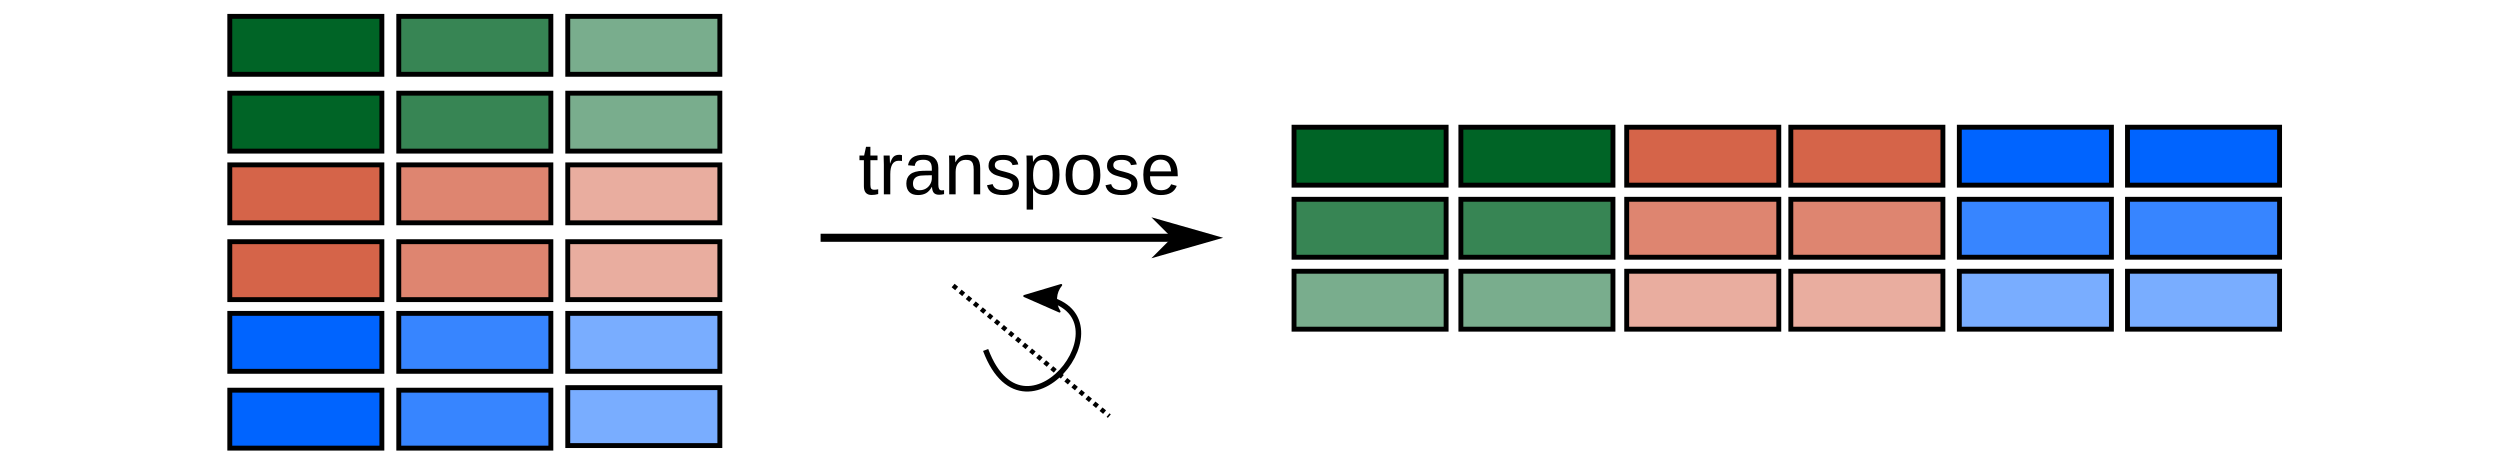
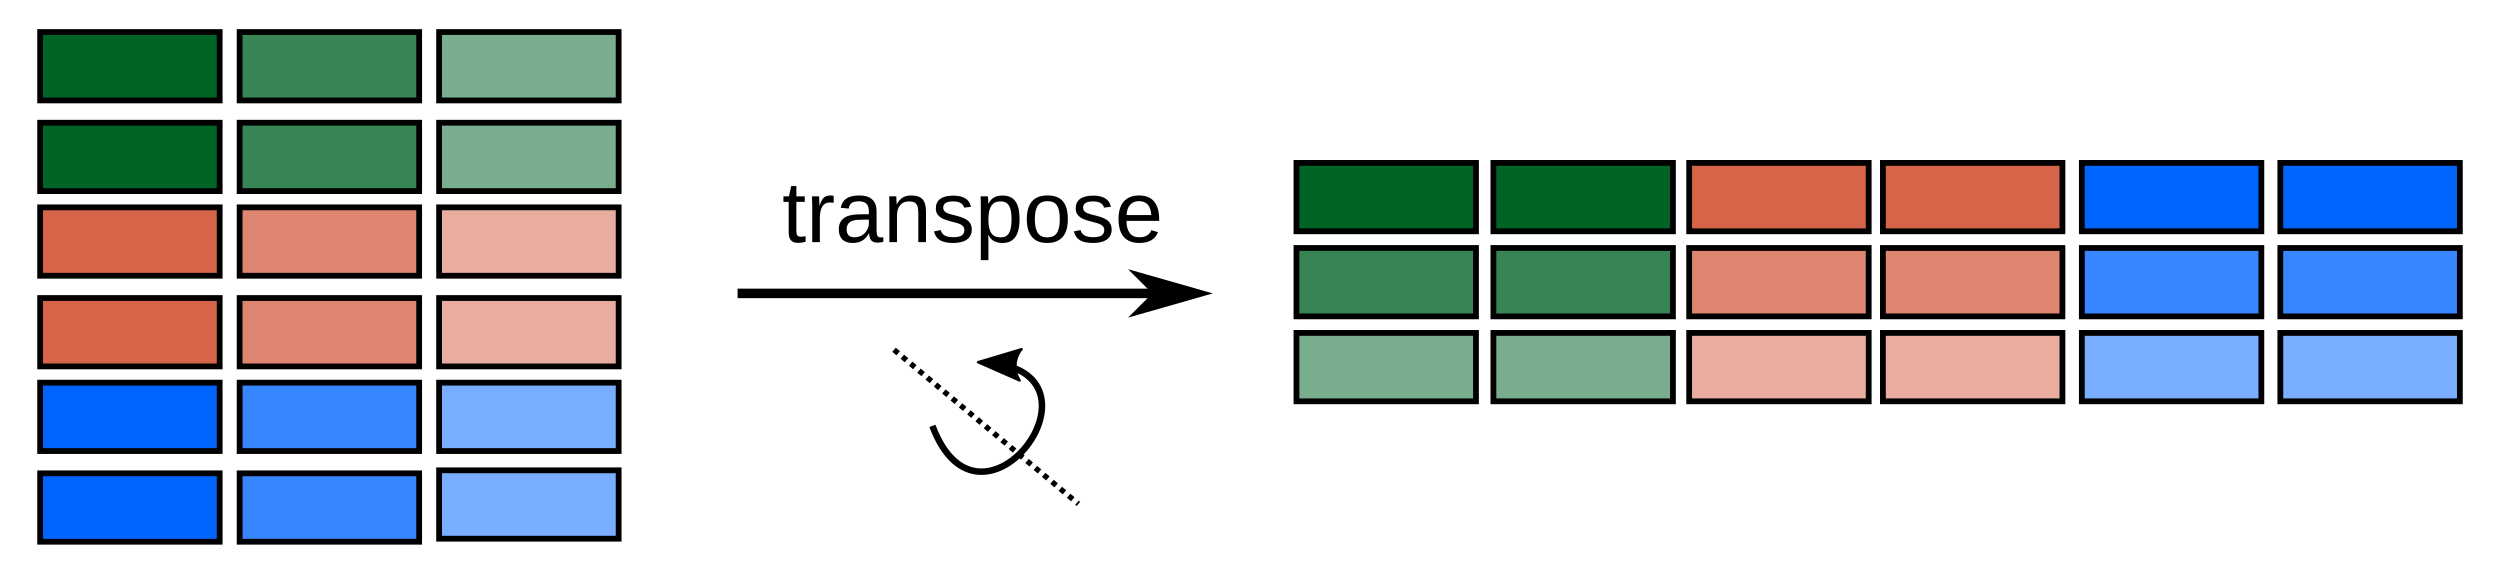
- <svg xmlns="http://www.w3.org/2000/svg" enable-background="new" version="1.1" id="svg2" viewBox="0 0 510.3 94.5" height="1.05in" width="5.67in">
+ <svg xmlns="http://www.w3.org/2000/svg" enable-background="new" version="1.1" id="svg2" viewBox="0 0 432.283 99.213" height="28mm" width="122mm">
  <defs id="defs4">
    <marker style="overflow:visible" id="marker4923" refX="0" refY="0" orient="auto">
      <path transform="matrix(-0.4,0,0,-0.4,-4,0)" style="fill:#000000;fill-opacity:1;fill-rule:evenodd;stroke:#000000;stroke-width:1pt;stroke-opacity:1" d="M 0,0 5,-5 -12.5,0 5,5 Z" id="path4925" />
    </marker>
    <marker orient="auto" refY="0" refX="0" id="Arrow2Mend" style="overflow:visible">
      <path id="path4442" style="fill:#000000;fill-opacity:1;fill-rule:evenodd;stroke:#000000;stroke-width:0.625;stroke-linejoin:round;stroke-opacity:1" d="M 8.719,4.034 -2.207,0.016 8.719,-4.002 c -1.745,2.372 -1.735,5.617 -6e-7,8.035 z" transform="scale(-0.6)" />
    </marker>
    <marker orient="auto" refY="0" refX="0" id="Arrow1Send" style="overflow:visible">
      <path id="path4430" d="M 0,0 5,-5 -12.5,0 5,5 Z" style="fill:#000000;fill-opacity:1;fill-rule:evenodd;stroke:#000000;stroke-width:1pt;stroke-opacity:1" transform="matrix(-0.2,0,0,-0.2,-1.2,0)" />
    </marker>
    <marker orient="auto" refY="0" refX="0" id="marker4323" style="overflow:visible">
      <path id="path4325" d="M 0,0 5,-5 -12.5,0 5,5 Z" style="fill:#000000;fill-opacity:1;fill-rule:evenodd;stroke:#000000;stroke-width:1pt;stroke-opacity:1" transform="matrix(-0.4,0,0,-0.4,-4,0)" />
    </marker>
    <marker style="overflow:visible" id="marker1243" refX="0" refY="0" orient="auto">
      <path transform="matrix(-0.4,0,0,-0.4,-4,0)" style="fill:#000000;fill-opacity:1;fill-rule:evenodd;stroke:#000000;stroke-width:1pt;stroke-opacity:1" d="M 0,0 5,-5 -12.5,0 5,5 Z" id="path989" />
    </marker>
    <marker orient="auto" refY="0" refX="0" id="marker6608" style="overflow:visible">
      <path id="path6610" d="M 0,0 5,-5 -12.5,0 5,5 Z" style="fill:#000000;fill-opacity:1;fill-rule:evenodd;stroke:#000000;stroke-width:1pt;stroke-opacity:1" transform="matrix(-0.4,0,0,-0.4,-4,0)" />
    </marker>
    <marker style="overflow:visible" id="marker6154" refX="0" refY="0" orient="auto">
      <path transform="matrix(-0.4,0,0,-0.4,-4,0)" style="fill:#000000;fill-opacity:1;fill-rule:evenodd;stroke:#000000;stroke-width:1pt;stroke-opacity:1" d="M 0,0 5,-5 -12.5,0 5,5 Z" id="path6156" />
    </marker>
    <marker style="overflow:visible" id="marker5224" refX="0" refY="0" orient="auto">
      <path transform="matrix(-0.4,0,0,-0.4,-4,0)" style="fill:#000000;fill-opacity:1;fill-rule:evenodd;stroke:#000000;stroke-width:1pt;stroke-opacity:1" d="M 0,0 5,-5 -12.5,0 5,5 Z" id="path5226" />
    </marker>
    <marker orient="auto" refY="0" refX="0" id="marker4192" style="overflow:visible">
      <path id="path4194" d="M 0,0 5,-5 -12.5,0 5,5 Z" style="fill:#000000;fill-opacity:1;fill-rule:evenodd;stroke:#000000;stroke-width:1pt;stroke-opacity:1" transform="matrix(-0.4,0,0,-0.4,-4,0)" />
    </marker>
    <marker style="overflow:visible" id="Arrow1Mend" refX="0" refY="0" orient="auto">
      <path transform="matrix(-0.4,0,0,-0.4,-4,0)" style="fill:#000000;fill-opacity:1;fill-rule:evenodd;stroke:#000000;stroke-width:1pt;stroke-opacity:1" d="M 0,0 5,-5 -12.5,0 5,5 Z" id="path4306" />
    </marker>
    <filter id="filter4255" style="color-interpolation-filters:sRGB" x="-0.001" y="-0.022" width="1.001" height="1.044">
      <feBlend id="feBlend4257" in2="BackgroundImage" mode="lighten" />
    </filter>
    <filter id="filter4273" style="color-interpolation-filters:sRGB" height="1.72" y="-0.36" width="1.72" x="-0.36">
      <feGaussianBlur id="feGaussianBlur4275" stdDeviation="3.182" />
    </filter>
    <filter id="filter4279" style="color-interpolation-filters:sRGB" height="2.44" y="-0.72" width="2.44" x="-0.72">
      <feGaussianBlur id="feGaussianBlur4281" stdDeviation="6.364" />
    </filter>
    <filter id="filter4285" style="color-interpolation-filters:sRGB" height="3.16" y="-1.08" width="3.16" x="-1.08">
      <feGaussianBlur id="feGaussianBlur4287" stdDeviation="9.546" />
    </filter>
    <filter id="filter4291" style="color-interpolation-filters:sRGB" height="3.88" y="-1.44" width="3.88" x="-1.44">
      <feGaussianBlur id="feGaussianBlur4293" stdDeviation="12.729" />
    </filter>
  </defs>
-   <g style="display:inline" transform="translate(-96.49126,-86.45169)" id="layer1">
-     <g transform="matrix(0.5173881,0,0,0.5173881,93.08793,44.67988)" id="g4174" style="stroke-width:1.931;stroke-miterlimit:3.1;stroke-dasharray:none">
-       <rect style="fill:#0064ff;fill-opacity:0.784;fill-rule:evenodd;stroke:#000000;stroke-width:1.931;stroke-linecap:butt;stroke-linejoin:miter;stroke-miterlimit:3.1;stroke-dasharray:none;stroke-opacity:1" id="rect4136" width="60" height="22.857" x="163.902" y="204.37" />
-       <rect y="234.675" x="163.902" height="22.857" width="60" id="rect4138" style="fill:#0064ff;fill-opacity:0.784;fill-rule:evenodd;stroke:#000000;stroke-width:1.931;stroke-linecap:butt;stroke-linejoin:miter;stroke-miterlimit:3.1;stroke-dasharray:none;stroke-opacity:1" />
-       <rect y="204.37" x="230.572" height="22.857" width="60" id="rect4140" style="fill:#0064ff;fill-opacity:0.524;fill-rule:evenodd;stroke:#000000;stroke-width:1.931;stroke-linecap:butt;stroke-linejoin:miter;stroke-miterlimit:3.1;stroke-dasharray:none;stroke-opacity:1" />
-       <rect style="fill:#0064ff;fill-opacity:1;fill-rule:evenodd;stroke:#000000;stroke-width:1.931;stroke-linecap:butt;stroke-linejoin:miter;stroke-miterlimit:3.1;stroke-dasharray:none;stroke-opacity:1" id="rect4144" width="60" height="22.857" x="97.232" y="204.37" />
-       <rect y="234.675" x="97.232" height="22.857" width="60" id="rect4146" style="fill:#0064ff;fill-opacity:1;fill-rule:evenodd;stroke:#000000;stroke-width:1.931;stroke-linecap:butt;stroke-linejoin:miter;stroke-miterlimit:3.1;stroke-dasharray:none;stroke-opacity:1" />
-       <rect y="145.781" x="163.902" height="22.857" width="60" id="rect4148" style="fill:#d56449;fill-opacity:0.784;fill-rule:evenodd;stroke:#000000;stroke-width:1.931;stroke-linecap:butt;stroke-linejoin:miter;stroke-miterlimit:3.1;stroke-dasharray:none;stroke-opacity:1" />
-       <rect style="fill:#d56449;fill-opacity:0.784;fill-rule:evenodd;stroke:#000000;stroke-width:1.931;stroke-linecap:butt;stroke-linejoin:miter;stroke-miterlimit:3.1;stroke-dasharray:none;stroke-opacity:1" id="rect4150" width="60" height="22.857" x="163.902" y="176.086" />
-       <rect style="fill:#d56449;fill-opacity:0.524;fill-rule:evenodd;stroke:#000000;stroke-width:1.931;stroke-linecap:butt;stroke-linejoin:miter;stroke-miterlimit:3.1;stroke-dasharray:none;stroke-opacity:1" id="rect4152" width="60" height="22.857" x="230.572" y="145.781" />
-       <rect y="176.086" x="230.572" height="22.857" width="60" id="rect4154" style="fill:#d56449;fill-opacity:0.525;fill-rule:evenodd;stroke:#000000;stroke-width:1.931;stroke-linecap:butt;stroke-linejoin:miter;stroke-miterlimit:3.1;stroke-dasharray:none;stroke-opacity:1" />
-       <rect y="145.781" x="97.232" height="22.857" width="60" id="rect4156" style="fill:#d56449;fill-opacity:1;fill-rule:evenodd;stroke:#000000;stroke-width:1.931;stroke-linecap:butt;stroke-linejoin:miter;stroke-miterlimit:3.1;stroke-dasharray:none;stroke-opacity:1" />
-       <rect style="fill:#d56449;fill-opacity:1;fill-rule:evenodd;stroke:#000000;stroke-width:1.931;stroke-linecap:butt;stroke-linejoin:miter;stroke-miterlimit:3.1;stroke-dasharray:none;stroke-opacity:1" id="rect4158" width="60" height="22.857" x="97.232" y="176.086" />
-       <rect style="fill:#006426;fill-opacity:0.784;fill-rule:evenodd;stroke:#000000;stroke-width:1.931;stroke-linecap:butt;stroke-linejoin:miter;stroke-miterlimit:3.1;stroke-dasharray:none;stroke-opacity:1" id="rect4160" width="60" height="22.857" x="163.902" y="87.192" />
-       <rect y="117.497" x="163.902" height="22.857" width="60" id="rect4162" style="fill:#006426;fill-opacity:0.784;fill-rule:evenodd;stroke:#000000;stroke-width:1.931;stroke-linecap:butt;stroke-linejoin:miter;stroke-miterlimit:3.1;stroke-dasharray:none;stroke-opacity:1" />
-       <rect y="87.192" x="230.572" height="22.857" width="60" id="rect4164" style="fill:#006426;fill-opacity:0.525;fill-rule:evenodd;stroke:#000000;stroke-width:1.931;stroke-linecap:butt;stroke-linejoin:miter;stroke-miterlimit:3.1;stroke-dasharray:none;stroke-opacity:1" />
-       <rect style="fill:#006426;fill-opacity:0.525;fill-rule:evenodd;stroke:#000000;stroke-width:1.931;stroke-linecap:butt;stroke-linejoin:miter;stroke-miterlimit:3.1;stroke-dasharray:none;stroke-opacity:1" id="rect4166" width="60" height="22.857" x="230.572" y="117.497" />
-       <rect style="fill:#006426;fill-opacity:1;fill-rule:evenodd;stroke:#000000;stroke-width:1.931;stroke-linecap:butt;stroke-linejoin:miter;stroke-miterlimit:3.1;stroke-dasharray:none;stroke-opacity:1" id="rect4168" width="60" height="22.857" x="97.232" y="87.192" />
-       <rect y="117.497" x="97.232" height="22.857" width="60" id="rect4170" style="fill:#006426;fill-opacity:1;fill-rule:evenodd;stroke:#000000;stroke-width:1.931;stroke-linecap:butt;stroke-linejoin:miter;stroke-miterlimit:3.1;stroke-dasharray:none;stroke-opacity:1" />
-       <rect style="fill:#0064ff;fill-opacity:0.524;fill-rule:evenodd;stroke:#000000;stroke-width:1.931;stroke-linecap:butt;stroke-linejoin:miter;stroke-miterlimit:3.1;stroke-dasharray:none;stroke-opacity:1" id="rect4172" width="60" height="22.857" x="230.572" y="233.665" />
+   <g style="display:inline" transform="translate(-142.8952,-89.29275)" id="layer1">
+     <g id="g411" transform="translate(6.440478,5.041002)">
+       <g transform="matrix(0.5173881,0,0,0.5173881,93.08793,44.67988)" id="g4174" style="stroke-width:1.931;stroke-miterlimit:3.1;stroke-dasharray:none">
+         <rect style="fill:#0064ff;fill-opacity:0.784;fill-rule:evenodd;stroke:#000000;stroke-width:1.931;stroke-linecap:butt;stroke-linejoin:miter;stroke-miterlimit:3.1;stroke-dasharray:none;stroke-opacity:1" id="rect4136" width="60" height="22.857" x="163.902" y="204.37" />
+         <rect y="234.675" x="163.902" height="22.857" width="60" id="rect4138" style="fill:#0064ff;fill-opacity:0.784;fill-rule:evenodd;stroke:#000000;stroke-width:1.931;stroke-linecap:butt;stroke-linejoin:miter;stroke-miterlimit:3.1;stroke-dasharray:none;stroke-opacity:1" />
+         <rect y="204.37" x="230.572" height="22.857" width="60" id="rect4140" style="fill:#0064ff;fill-opacity:0.524;fill-rule:evenodd;stroke:#000000;stroke-width:1.931;stroke-linecap:butt;stroke-linejoin:miter;stroke-miterlimit:3.1;stroke-dasharray:none;stroke-opacity:1" />
+         <rect style="fill:#0064ff;fill-opacity:1;fill-rule:evenodd;stroke:#000000;stroke-width:1.931;stroke-linecap:butt;stroke-linejoin:miter;stroke-miterlimit:3.1;stroke-dasharray:none;stroke-opacity:1" id="rect4144" width="60" height="22.857" x="97.232" y="204.37" />
+         <rect y="234.675" x="97.232" height="22.857" width="60" id="rect4146" style="fill:#0064ff;fill-opacity:1;fill-rule:evenodd;stroke:#000000;stroke-width:1.931;stroke-linecap:butt;stroke-linejoin:miter;stroke-miterlimit:3.1;stroke-dasharray:none;stroke-opacity:1" />
+         <rect y="145.781" x="163.902" height="22.857" width="60" id="rect4148" style="fill:#d56449;fill-opacity:0.784;fill-rule:evenodd;stroke:#000000;stroke-width:1.931;stroke-linecap:butt;stroke-linejoin:miter;stroke-miterlimit:3.1;stroke-dasharray:none;stroke-opacity:1" />
+         <rect style="fill:#d56449;fill-opacity:0.784;fill-rule:evenodd;stroke:#000000;stroke-width:1.931;stroke-linecap:butt;stroke-linejoin:miter;stroke-miterlimit:3.1;stroke-dasharray:none;stroke-opacity:1" id="rect4150" width="60" height="22.857" x="163.902" y="176.086" />
+         <rect style="fill:#d56449;fill-opacity:0.524;fill-rule:evenodd;stroke:#000000;stroke-width:1.931;stroke-linecap:butt;stroke-linejoin:miter;stroke-miterlimit:3.1;stroke-dasharray:none;stroke-opacity:1" id="rect4152" width="60" height="22.857" x="230.572" y="145.781" />
+         <rect y="176.086" x="230.572" height="22.857" width="60" id="rect4154" style="fill:#d56449;fill-opacity:0.525;fill-rule:evenodd;stroke:#000000;stroke-width:1.931;stroke-linecap:butt;stroke-linejoin:miter;stroke-miterlimit:3.1;stroke-dasharray:none;stroke-opacity:1" />
+         <rect y="145.781" x="97.232" height="22.857" width="60" id="rect4156" style="fill:#d56449;fill-opacity:1;fill-rule:evenodd;stroke:#000000;stroke-width:1.931;stroke-linecap:butt;stroke-linejoin:miter;stroke-miterlimit:3.1;stroke-dasharray:none;stroke-opacity:1" />
+         <rect style="fill:#d56449;fill-opacity:1;fill-rule:evenodd;stroke:#000000;stroke-width:1.931;stroke-linecap:butt;stroke-linejoin:miter;stroke-miterlimit:3.1;stroke-dasharray:none;stroke-opacity:1" id="rect4158" width="60" height="22.857" x="97.232" y="176.086" />
+         <rect style="fill:#006426;fill-opacity:0.784;fill-rule:evenodd;stroke:#000000;stroke-width:1.931;stroke-linecap:butt;stroke-linejoin:miter;stroke-miterlimit:3.1;stroke-dasharray:none;stroke-opacity:1" id="rect4160" width="60" height="22.857" x="163.902" y="87.192" />
+         <rect y="117.497" x="163.902" height="22.857" width="60" id="rect4162" style="fill:#006426;fill-opacity:0.784;fill-rule:evenodd;stroke:#000000;stroke-width:1.931;stroke-linecap:butt;stroke-linejoin:miter;stroke-miterlimit:3.1;stroke-dasharray:none;stroke-opacity:1" />
+         <rect y="87.192" x="230.572" height="22.857" width="60" id="rect4164" style="fill:#006426;fill-opacity:0.525;fill-rule:evenodd;stroke:#000000;stroke-width:1.931;stroke-linecap:butt;stroke-linejoin:miter;stroke-miterlimit:3.1;stroke-dasharray:none;stroke-opacity:1" />
+         <rect style="fill:#006426;fill-opacity:0.525;fill-rule:evenodd;stroke:#000000;stroke-width:1.931;stroke-linecap:butt;stroke-linejoin:miter;stroke-miterlimit:3.1;stroke-dasharray:none;stroke-opacity:1" id="rect4166" width="60" height="22.857" x="230.572" y="117.497" />
+         <rect style="fill:#006426;fill-opacity:1;fill-rule:evenodd;stroke:#000000;stroke-width:1.931;stroke-linecap:butt;stroke-linejoin:miter;stroke-miterlimit:3.1;stroke-dasharray:none;stroke-opacity:1" id="rect4168" width="60" height="22.857" x="97.232" y="87.192" />
+         <rect y="117.497" x="97.232" height="22.857" width="60" id="rect4170" style="fill:#006426;fill-opacity:1;fill-rule:evenodd;stroke:#000000;stroke-width:1.931;stroke-linecap:butt;stroke-linejoin:miter;stroke-miterlimit:3.1;stroke-dasharray:none;stroke-opacity:1" />
+         <rect style="fill:#0064ff;fill-opacity:0.524;fill-rule:evenodd;stroke:#000000;stroke-width:1.931;stroke-linecap:butt;stroke-linejoin:miter;stroke-miterlimit:3.1;stroke-dasharray:none;stroke-opacity:1" id="rect4172" width="60" height="22.857" x="230.572" y="233.665" />
+       </g>
+       <g transform="matrix(0.5173881,0,0,0.5173881,131.2407,52.5195)" id="g4269" style="stroke-width:1.931;stroke-miterlimit:3.1;stroke-dasharray:none">
+         <rect y="-167.066" x="705.834" height="22.857" width="60" id="rect4196" style="fill:#0064ff;fill-opacity:0.784;fill-rule:evenodd;stroke:#000000;stroke-width:1.931;stroke-linecap:butt;stroke-linejoin:miter;stroke-miterlimit:3.1;stroke-dasharray:none;stroke-opacity:1" transform="scale(1,-1)" />
+         <rect style="fill:#0064ff;fill-opacity:0.784;fill-rule:evenodd;stroke:#000000;stroke-width:1.931;stroke-linecap:butt;stroke-linejoin:miter;stroke-miterlimit:3.1;stroke-dasharray:none;stroke-opacity:1" id="rect4198" width="60" height="22.857" x="772.175" y="-167.066" transform="scale(1,-1)" />
+         <rect style="fill:#0064ff;fill-opacity:0.524;fill-rule:evenodd;stroke:#000000;stroke-width:1.931;stroke-linecap:butt;stroke-linejoin:miter;stroke-miterlimit:3.1;stroke-dasharray:none;stroke-opacity:1" id="rect4200" width="60" height="22.857" x="772.175" y="-195.452" transform="scale(1,-1)" />
+         <rect y="-138.63" x="705.834" height="22.857" width="60" id="rect4202" style="fill:#0064ff;fill-opacity:1;fill-rule:evenodd;stroke:#000000;stroke-width:1.931;stroke-linecap:butt;stroke-linejoin:miter;stroke-miterlimit:3.1;stroke-dasharray:none;stroke-opacity:1" transform="scale(1,-1)" />
+         <rect style="fill:#0064ff;fill-opacity:1;fill-rule:evenodd;stroke:#000000;stroke-width:1.931;stroke-linecap:butt;stroke-linejoin:miter;stroke-miterlimit:3.1;stroke-dasharray:none;stroke-opacity:1" id="rect4204" width="60" height="22.857" x="772.175" y="-138.63" transform="scale(1,-1)" />
+         <rect style="fill:#d56449;fill-opacity:0.784;fill-rule:evenodd;stroke:#000000;stroke-width:1.931;stroke-linecap:butt;stroke-linejoin:miter;stroke-miterlimit:3.1;stroke-dasharray:none;stroke-opacity:1" id="rect4206" width="60" height="22.857" x="574.604" y="-167.066" transform="scale(1,-1)" />
+         <rect y="-167.066" x="639.351" height="22.857" width="60" id="rect4208" style="fill:#d56449;fill-opacity:0.784;fill-rule:evenodd;stroke:#000000;stroke-width:1.931;stroke-linecap:butt;stroke-linejoin:miter;stroke-miterlimit:3.1;stroke-dasharray:none;stroke-opacity:1" transform="scale(1,-1)" />
+         <rect y="-195.452" x="574.604" height="22.857" width="60" id="rect4210" style="fill:#d56449;fill-opacity:0.524;fill-rule:evenodd;stroke:#000000;stroke-width:1.931;stroke-linecap:butt;stroke-linejoin:miter;stroke-miterlimit:3.1;stroke-dasharray:none;stroke-opacity:1" transform="scale(1,-1)" />
+         <rect style="fill:#d56449;fill-opacity:0.525;fill-rule:evenodd;stroke:#000000;stroke-width:1.931;stroke-linecap:butt;stroke-linejoin:miter;stroke-miterlimit:3.1;stroke-dasharray:none;stroke-opacity:1" id="rect4212" width="60" height="22.857" x="639.351" y="-195.452" transform="scale(1,-1)" />
+         <rect style="fill:#d56449;fill-opacity:1;fill-rule:evenodd;stroke:#000000;stroke-width:1.931;stroke-linecap:butt;stroke-linejoin:miter;stroke-miterlimit:3.1;stroke-dasharray:none;stroke-opacity:1" id="rect4214" width="60" height="22.857" x="574.604" y="-138.63" transform="scale(1,-1)" />
+         <rect y="-138.63" x="639.351" height="22.857" width="60" id="rect4216" style="fill:#d56449;fill-opacity:1;fill-rule:evenodd;stroke:#000000;stroke-width:1.931;stroke-linecap:butt;stroke-linejoin:miter;stroke-miterlimit:3.1;stroke-dasharray:none;stroke-opacity:1" transform="scale(1,-1)" />
+         <rect y="-167.066" x="443.358" height="22.857" width="60" id="rect4218" style="fill:#006426;fill-opacity:0.784;fill-rule:evenodd;stroke:#000000;stroke-width:1.931;stroke-linecap:butt;stroke-linejoin:miter;stroke-miterlimit:3.1;stroke-dasharray:none;stroke-opacity:1" transform="scale(1,-1)" />
+         <rect style="fill:#006426;fill-opacity:0.784;fill-rule:evenodd;stroke:#000000;stroke-width:1.931;stroke-linecap:butt;stroke-linejoin:miter;stroke-miterlimit:3.1;stroke-dasharray:none;stroke-opacity:1" id="rect4220" width="60" height="22.857" x="509.181" y="-167.066" transform="scale(1,-1)" />
+         <rect style="fill:#006426;fill-opacity:0.525;fill-rule:evenodd;stroke:#000000;stroke-width:1.931;stroke-linecap:butt;stroke-linejoin:miter;stroke-miterlimit:3.1;stroke-dasharray:none;stroke-opacity:1" id="rect4222" width="60" height="22.857" x="443.358" y="-195.452" transform="scale(1,-1)" />
+         <rect y="-195.452" x="509.181" height="22.857" width="60" id="rect4224" style="fill:#006426;fill-opacity:0.525;fill-rule:evenodd;stroke:#000000;stroke-width:1.931;stroke-linecap:butt;stroke-linejoin:miter;stroke-miterlimit:3.1;stroke-dasharray:none;stroke-opacity:1" transform="scale(1,-1)" />
+         <rect y="-138.63" x="443.358" height="22.857" width="60" id="rect4226" style="fill:#006426;fill-opacity:1;fill-rule:evenodd;stroke:#000000;stroke-width:1.931;stroke-linecap:butt;stroke-linejoin:miter;stroke-miterlimit:3.1;stroke-dasharray:none;stroke-opacity:1" transform="scale(1,-1)" />
+         <rect style="fill:#006426;fill-opacity:1;fill-rule:evenodd;stroke:#000000;stroke-width:1.931;stroke-linecap:butt;stroke-linejoin:miter;stroke-miterlimit:3.1;stroke-dasharray:none;stroke-opacity:1" id="rect4228" width="60" height="22.857" x="509.181" y="-138.63" transform="scale(1,-1)" />
+         <rect y="-195.452" x="705.834" height="22.857" width="60" id="rect4230" style="fill:#0064ff;fill-opacity:0.524;fill-rule:evenodd;stroke:#000000;stroke-width:1.931;stroke-linecap:butt;stroke-linejoin:miter;stroke-miterlimit:3.1;stroke-dasharray:none;stroke-opacity:1" transform="scale(1,-1)" />
+       </g>
+       <path id="path4581" d="m 263.992,134.985 h 78.919" style="fill:none;fill-rule:evenodd;stroke:#000000;stroke-width:1.648;stroke-linecap:butt;stroke-linejoin:miter;stroke-miterlimit:3.1;stroke-dasharray:none;stroke-opacity:1;marker-end:url(#Arrow1Mend)" />
+       <text id="text4679" y="126.127" x="271.688" style="font-style:normal;font-weight:normal;line-height:0%;font-family:sans-serif;letter-spacing:0px;word-spacing:0px;fill:#000000;fill-opacity:1;stroke:none;stroke-width:0.517;stroke-linecap:butt;stroke-linejoin:miter;stroke-miterlimit:3.1;stroke-dasharray:none;stroke-opacity:1" xml:space="preserve">
+         <tspan style="font-style:normal;font-variant:normal;font-weight:normal;font-stretch:normal;font-size:15px;line-height:1.25;font-family:Arial;-inkscape-font-specification:Arial;stroke-width:0.517;stroke-miterlimit:3.1;stroke-dasharray:none" y="126.127" x="271.688" id="tspan4681">transpose</tspan>
+       </text>
+       <path id="path4182" d="m 291.043,144.733 31.881,26.655" style="fill:none;fill-rule:evenodd;stroke:#000000;stroke-width:0.937;stroke-linecap:butt;stroke-linejoin:miter;stroke-miterlimit:3.1;stroke-dasharray:0.937, 0.937;stroke-dashoffset:0;stroke-opacity:1" />
+       <path id="path4184" d="m 297.679,157.889 c 8.364,22.349 32.071,-9.521 9.379,-10.929" style="fill:none;fill-rule:evenodd;stroke:#000000;stroke-width:1.124;stroke-linecap:butt;stroke-linejoin:miter;stroke-miterlimit:3.1;stroke-dasharray:none;stroke-opacity:1;marker-mid:url(#marker4323);marker-end:url(#Arrow2Mend)" />
    </g>
-     <g transform="matrix(0.5173881,0,0,0.5173881,131.2407,52.5195)" id="g4269" style="stroke-width:1.931;stroke-miterlimit:3.1;stroke-dasharray:none">
-       <rect y="-167.066" x="705.834" height="22.857" width="60" id="rect4196" style="fill:#0064ff;fill-opacity:0.784;fill-rule:evenodd;stroke:#000000;stroke-width:1.931;stroke-linecap:butt;stroke-linejoin:miter;stroke-miterlimit:3.1;stroke-dasharray:none;stroke-opacity:1" transform="scale(1,-1)" />
-       <rect style="fill:#0064ff;fill-opacity:0.784;fill-rule:evenodd;stroke:#000000;stroke-width:1.931;stroke-linecap:butt;stroke-linejoin:miter;stroke-miterlimit:3.1;stroke-dasharray:none;stroke-opacity:1" id="rect4198" width="60" height="22.857" x="772.175" y="-167.066" transform="scale(1,-1)" />
-       <rect style="fill:#0064ff;fill-opacity:0.524;fill-rule:evenodd;stroke:#000000;stroke-width:1.931;stroke-linecap:butt;stroke-linejoin:miter;stroke-miterlimit:3.1;stroke-dasharray:none;stroke-opacity:1" id="rect4200" width="60" height="22.857" x="772.175" y="-195.452" transform="scale(1,-1)" />
-       <rect y="-138.63" x="705.834" height="22.857" width="60" id="rect4202" style="fill:#0064ff;fill-opacity:1;fill-rule:evenodd;stroke:#000000;stroke-width:1.931;stroke-linecap:butt;stroke-linejoin:miter;stroke-miterlimit:3.1;stroke-dasharray:none;stroke-opacity:1" transform="scale(1,-1)" />
-       <rect style="fill:#0064ff;fill-opacity:1;fill-rule:evenodd;stroke:#000000;stroke-width:1.931;stroke-linecap:butt;stroke-linejoin:miter;stroke-miterlimit:3.1;stroke-dasharray:none;stroke-opacity:1" id="rect4204" width="60" height="22.857" x="772.175" y="-138.63" transform="scale(1,-1)" />
-       <rect style="fill:#d56449;fill-opacity:0.784;fill-rule:evenodd;stroke:#000000;stroke-width:1.931;stroke-linecap:butt;stroke-linejoin:miter;stroke-miterlimit:3.1;stroke-dasharray:none;stroke-opacity:1" id="rect4206" width="60" height="22.857" x="574.604" y="-167.066" transform="scale(1,-1)" />
-       <rect y="-167.066" x="639.351" height="22.857" width="60" id="rect4208" style="fill:#d56449;fill-opacity:0.784;fill-rule:evenodd;stroke:#000000;stroke-width:1.931;stroke-linecap:butt;stroke-linejoin:miter;stroke-miterlimit:3.1;stroke-dasharray:none;stroke-opacity:1" transform="scale(1,-1)" />
-       <rect y="-195.452" x="574.604" height="22.857" width="60" id="rect4210" style="fill:#d56449;fill-opacity:0.524;fill-rule:evenodd;stroke:#000000;stroke-width:1.931;stroke-linecap:butt;stroke-linejoin:miter;stroke-miterlimit:3.1;stroke-dasharray:none;stroke-opacity:1" transform="scale(1,-1)" />
-       <rect style="fill:#d56449;fill-opacity:0.525;fill-rule:evenodd;stroke:#000000;stroke-width:1.931;stroke-linecap:butt;stroke-linejoin:miter;stroke-miterlimit:3.1;stroke-dasharray:none;stroke-opacity:1" id="rect4212" width="60" height="22.857" x="639.351" y="-195.452" transform="scale(1,-1)" />
-       <rect style="fill:#d56449;fill-opacity:1;fill-rule:evenodd;stroke:#000000;stroke-width:1.931;stroke-linecap:butt;stroke-linejoin:miter;stroke-miterlimit:3.1;stroke-dasharray:none;stroke-opacity:1" id="rect4214" width="60" height="22.857" x="574.604" y="-138.63" transform="scale(1,-1)" />
-       <rect y="-138.63" x="639.351" height="22.857" width="60" id="rect4216" style="fill:#d56449;fill-opacity:1;fill-rule:evenodd;stroke:#000000;stroke-width:1.931;stroke-linecap:butt;stroke-linejoin:miter;stroke-miterlimit:3.1;stroke-dasharray:none;stroke-opacity:1" transform="scale(1,-1)" />
-       <rect y="-167.066" x="443.358" height="22.857" width="60" id="rect4218" style="fill:#006426;fill-opacity:0.784;fill-rule:evenodd;stroke:#000000;stroke-width:1.931;stroke-linecap:butt;stroke-linejoin:miter;stroke-miterlimit:3.1;stroke-dasharray:none;stroke-opacity:1" transform="scale(1,-1)" />
-       <rect style="fill:#006426;fill-opacity:0.784;fill-rule:evenodd;stroke:#000000;stroke-width:1.931;stroke-linecap:butt;stroke-linejoin:miter;stroke-miterlimit:3.1;stroke-dasharray:none;stroke-opacity:1" id="rect4220" width="60" height="22.857" x="509.181" y="-167.066" transform="scale(1,-1)" />
-       <rect style="fill:#006426;fill-opacity:0.525;fill-rule:evenodd;stroke:#000000;stroke-width:1.931;stroke-linecap:butt;stroke-linejoin:miter;stroke-miterlimit:3.1;stroke-dasharray:none;stroke-opacity:1" id="rect4222" width="60" height="22.857" x="443.358" y="-195.452" transform="scale(1,-1)" />
-       <rect y="-195.452" x="509.181" height="22.857" width="60" id="rect4224" style="fill:#006426;fill-opacity:0.525;fill-rule:evenodd;stroke:#000000;stroke-width:1.931;stroke-linecap:butt;stroke-linejoin:miter;stroke-miterlimit:3.1;stroke-dasharray:none;stroke-opacity:1" transform="scale(1,-1)" />
-       <rect y="-138.63" x="443.358" height="22.857" width="60" id="rect4226" style="fill:#006426;fill-opacity:1;fill-rule:evenodd;stroke:#000000;stroke-width:1.931;stroke-linecap:butt;stroke-linejoin:miter;stroke-miterlimit:3.1;stroke-dasharray:none;stroke-opacity:1" transform="scale(1,-1)" />
-       <rect style="fill:#006426;fill-opacity:1;fill-rule:evenodd;stroke:#000000;stroke-width:1.931;stroke-linecap:butt;stroke-linejoin:miter;stroke-miterlimit:3.1;stroke-dasharray:none;stroke-opacity:1" id="rect4228" width="60" height="22.857" x="509.181" y="-138.63" transform="scale(1,-1)" />
-       <rect y="-195.452" x="705.834" height="22.857" width="60" id="rect4230" style="fill:#0064ff;fill-opacity:0.524;fill-rule:evenodd;stroke:#000000;stroke-width:1.931;stroke-linecap:butt;stroke-linejoin:miter;stroke-miterlimit:3.1;stroke-dasharray:none;stroke-opacity:1" transform="scale(1,-1)" />
-     </g>
-     <path id="path4581" d="m 263.992,134.985 h 78.919" style="fill:none;fill-rule:evenodd;stroke:#000000;stroke-width:1.648;stroke-linecap:butt;stroke-linejoin:miter;stroke-miterlimit:3.1;stroke-dasharray:none;stroke-opacity:1;marker-end:url(#Arrow1Mend)" />
-     <text id="text4679" y="126.127" x="271.688" style="font-style:normal;font-weight:normal;line-height:0%;font-family:sans-serif;letter-spacing:0px;word-spacing:0px;fill:#000000;fill-opacity:1;stroke:none;stroke-width:0.517;stroke-linecap:butt;stroke-linejoin:miter;stroke-miterlimit:3.1;stroke-dasharray:none;stroke-opacity:1" xml:space="preserve">
-       <tspan style="font-style:normal;font-variant:normal;font-weight:normal;font-stretch:normal;font-size:15px;line-height:1.25;font-family:Arial;-inkscape-font-specification:Arial;stroke-width:0.517;stroke-miterlimit:3.1;stroke-dasharray:none" y="126.127" x="271.688" id="tspan4681">transpose</tspan>
-     </text>
-     <path id="path4182" d="m 291.043,144.733 31.881,26.655" style="fill:none;fill-rule:evenodd;stroke:#000000;stroke-width:0.937;stroke-linecap:butt;stroke-linejoin:miter;stroke-miterlimit:3.1;stroke-dasharray:0.937, 0.937;stroke-dashoffset:0;stroke-opacity:1" />
-     <path id="path4184" d="m 297.679,157.889 c 8.364,22.349 32.071,-9.521 9.379,-10.929" style="fill:none;fill-rule:evenodd;stroke:#000000;stroke-width:1.124;stroke-linecap:butt;stroke-linejoin:miter;stroke-miterlimit:3.1;stroke-dasharray:none;stroke-opacity:1;marker-mid:url(#marker4323);marker-end:url(#Arrow2Mend)" />
    <g style="filter:url(#filter4255)" transform="translate(-7.220646,333.5938)" id="g4192" />
  </g>
</svg>
